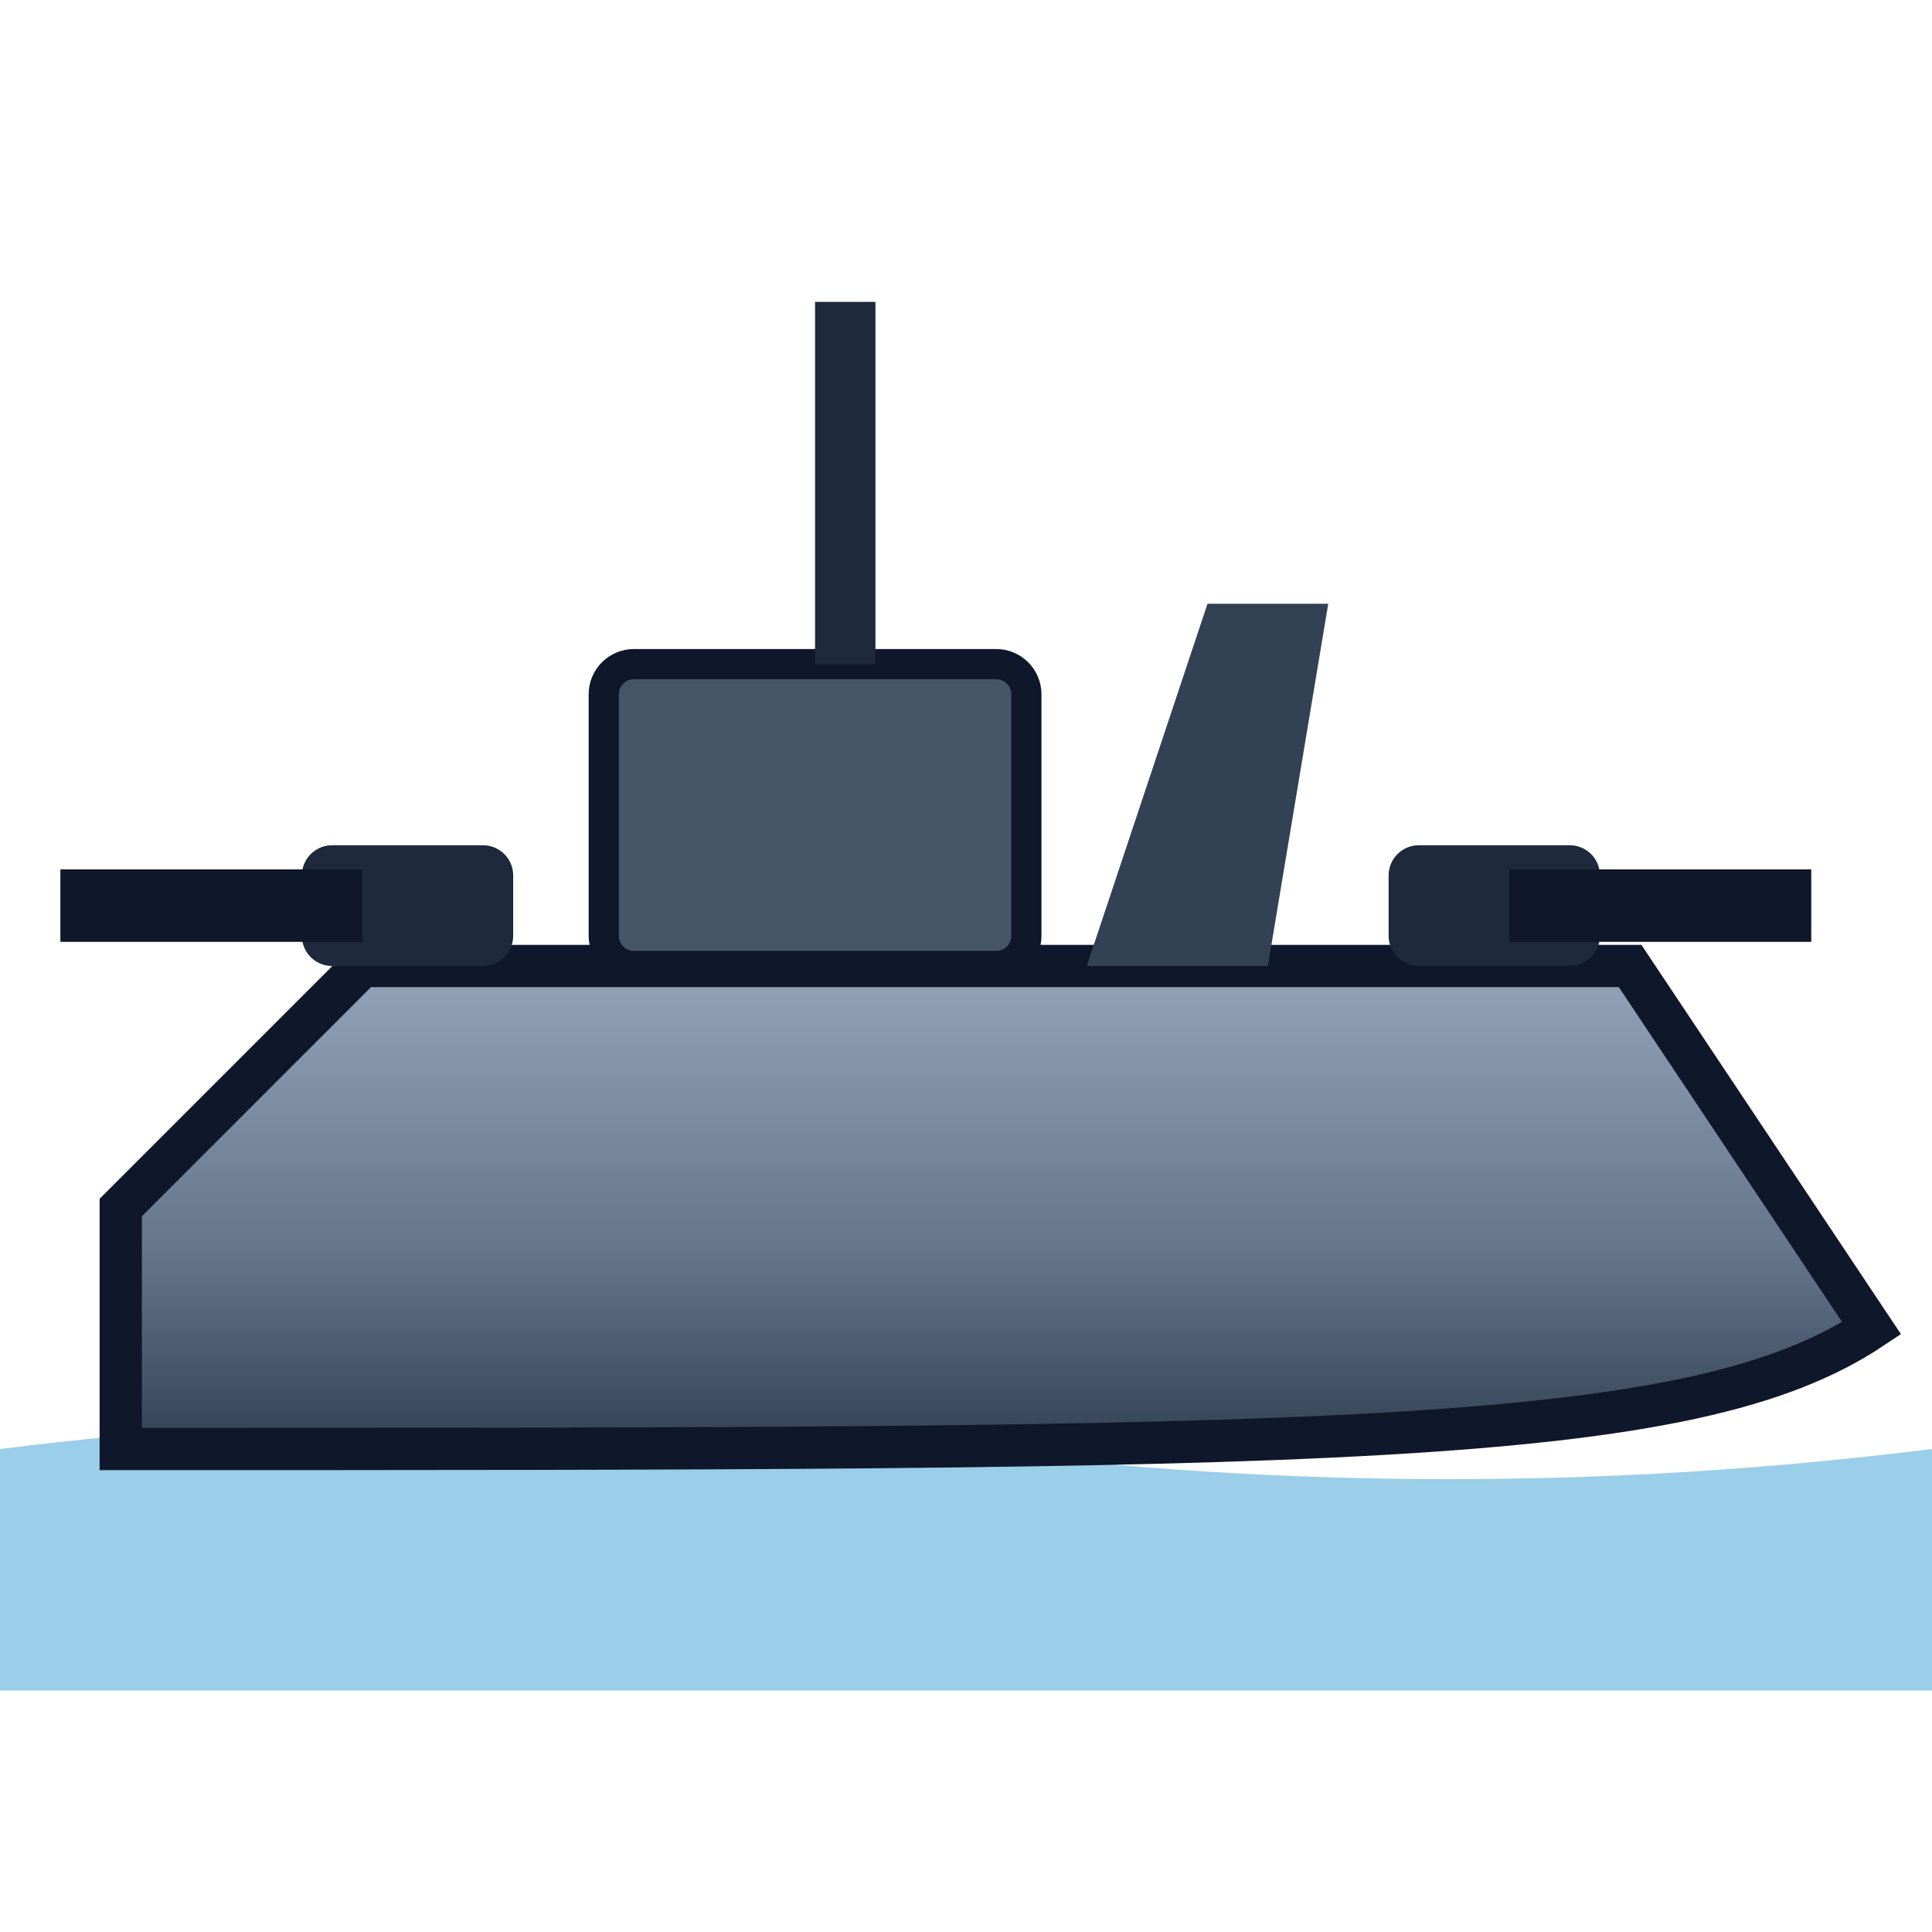
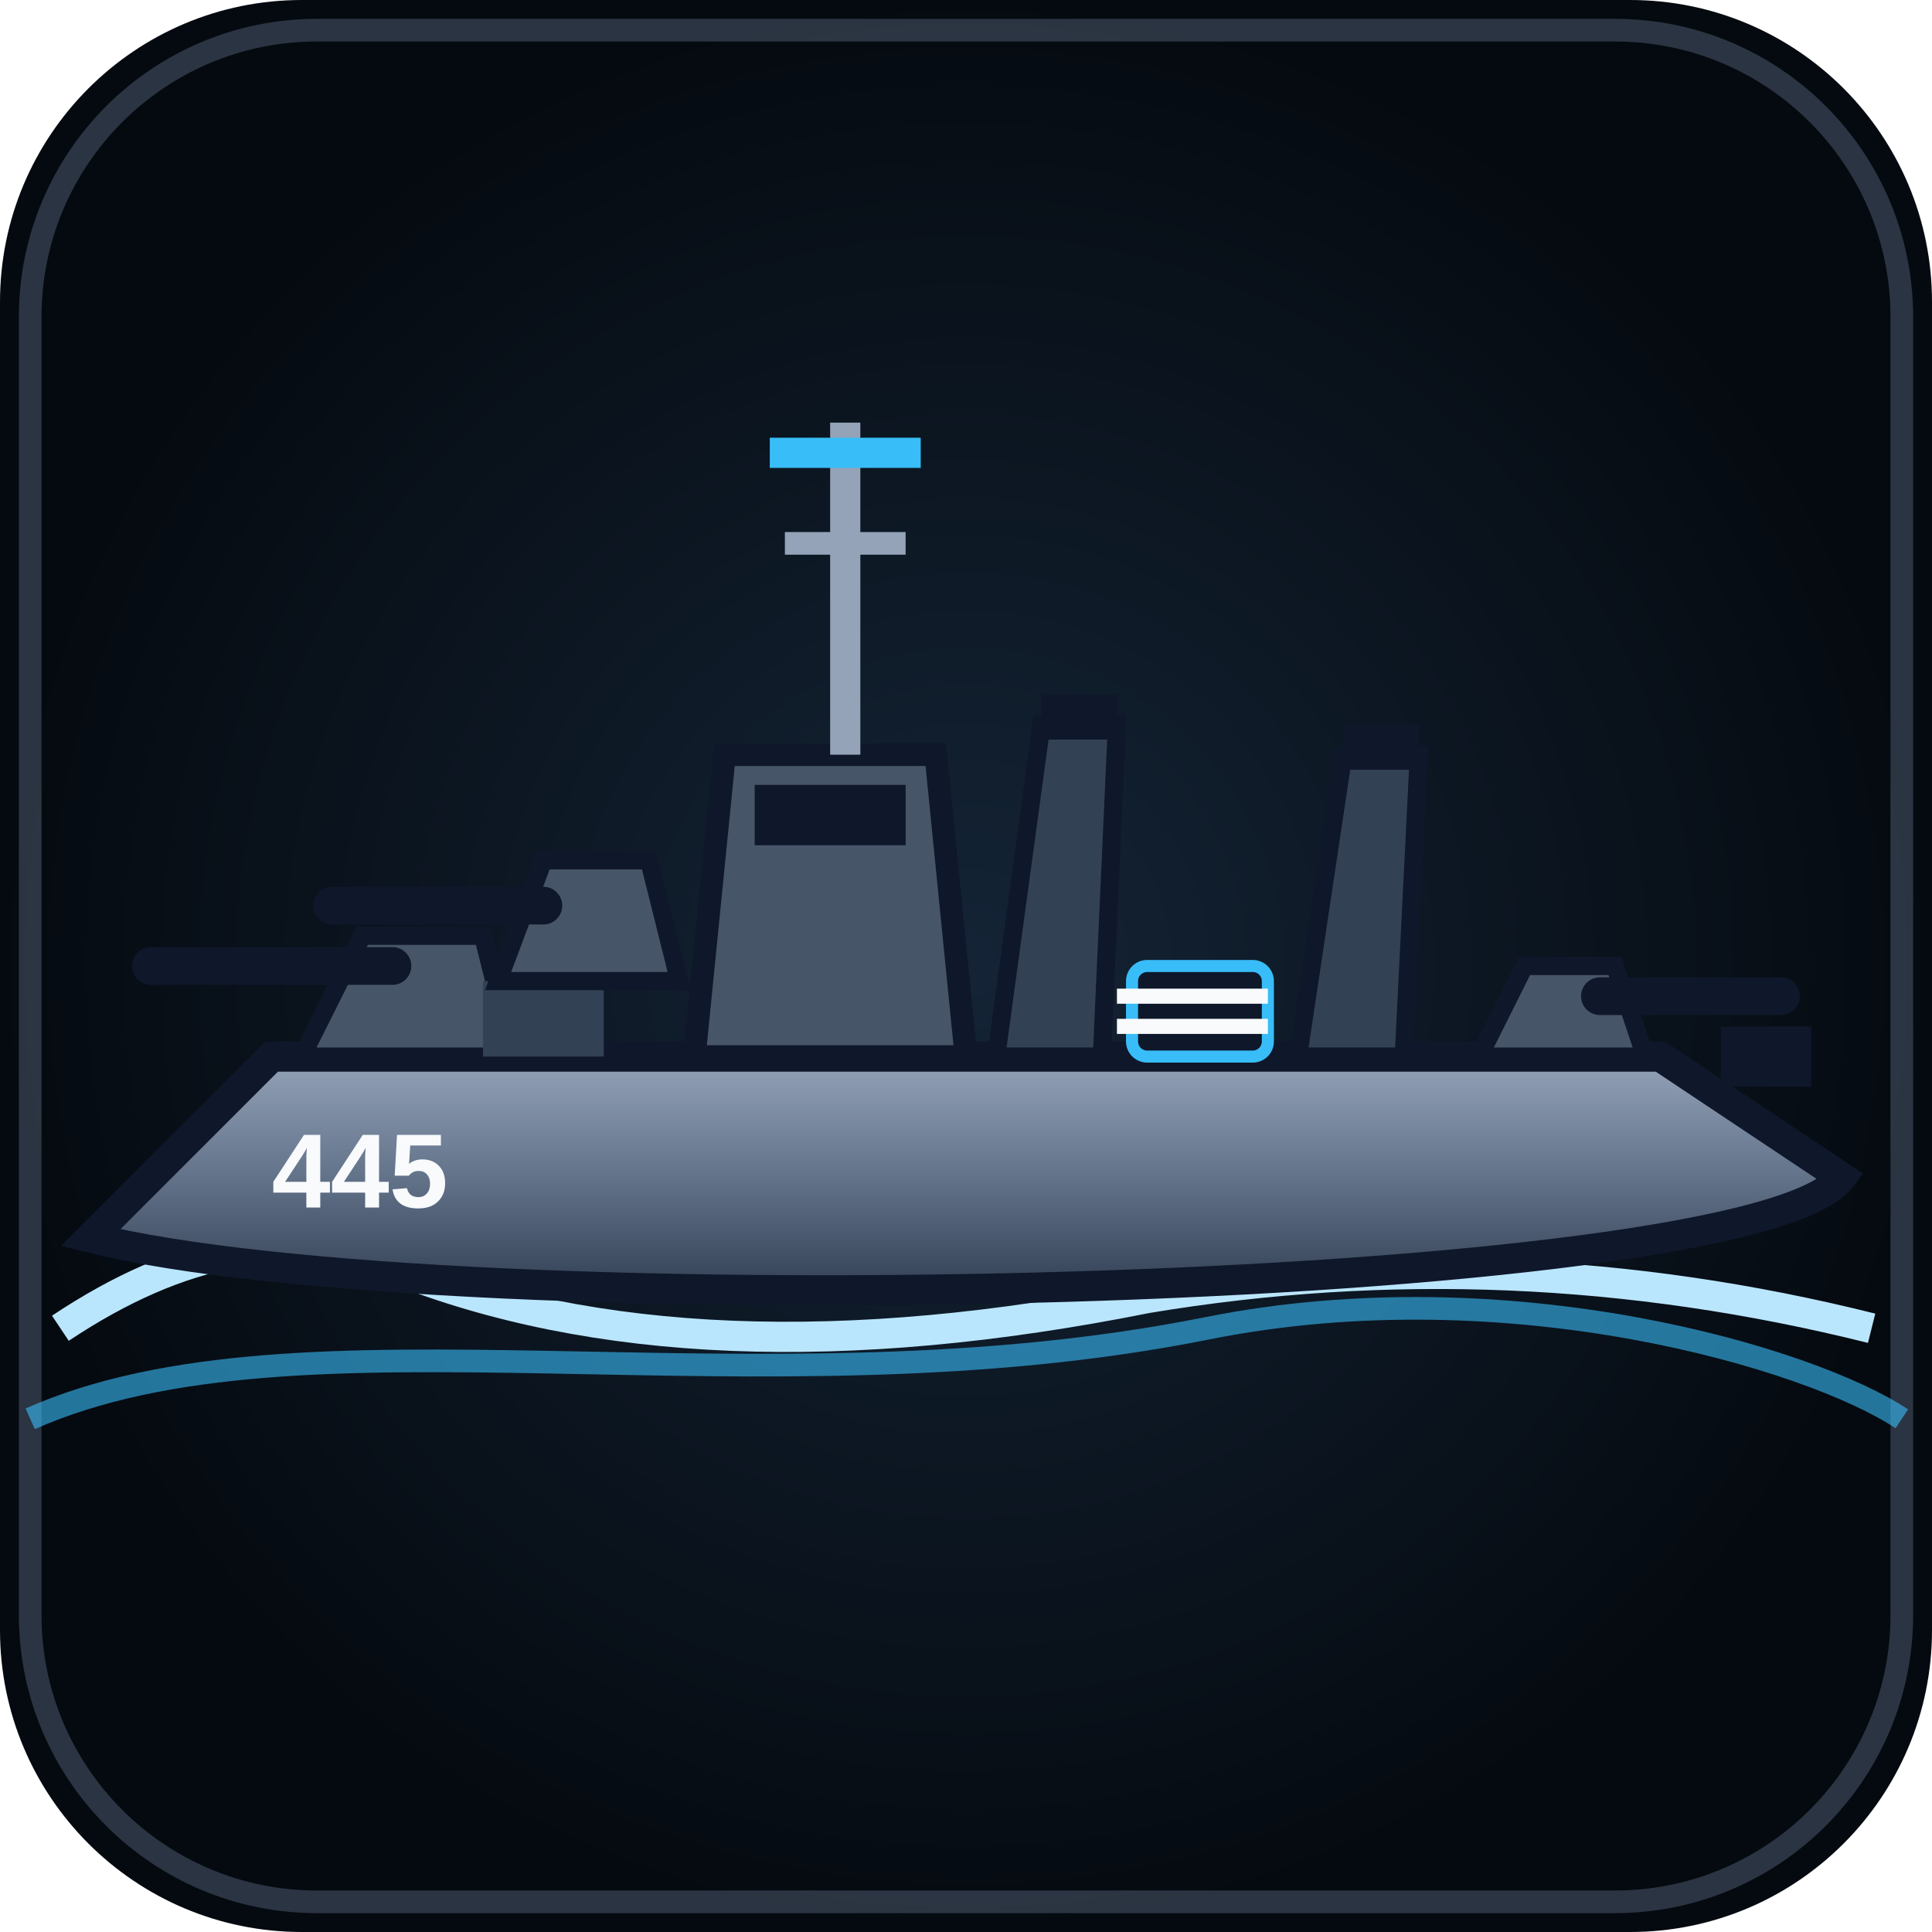
- <svg xmlns="http://www.w3.org/2000/svg" viewBox="0 0 32 32" width="32" height="32">
+ <svg xmlns="http://www.w3.org/2000/svg" viewBox="0 0 128 128" width="128" height="128">
  <defs>
-     <linearGradient id="shipSteel" x1="0%" y1="0%" x2="0%" y2="100%">
+     <radialGradient id="destBg" cx="50%" cy="50%" r="50%">
+       <stop offset="0%" stop-color="#142436" />
+       <stop offset="100%" stop-color="#050a10" />
+     </radialGradient>
+     <linearGradient id="fletcherSteel" x1="0" y1="0" x2="0" y2="1">
      <stop offset="0%" stop-color="#94a3b8" />
-       <stop offset="60%" stop-color="#64748b" />
+       <stop offset="50%" stop-color="#64748b" />
      <stop offset="100%" stop-color="#334155" />
    </linearGradient>
  </defs>
-   <path d="M0 24 Q8 23 16 24 Q24 25 32 24 L32 28 L0 28 Z" fill="#0284c7" opacity="0.4" />
-   <path d="M2 20 L6 16 L27 16 L31 22 C28 24 22 24 2 24 Z" fill="url(#shipSteel)" stroke="#0f172a" stroke-width="0.7" />
-   <rect x="10" y="11" width="7" height="5" rx="0.5" fill="#475569" stroke="#0f172a" stroke-width="0.5" />
-   <line x1="14" y1="11" x2="14" y2="5" stroke="#1e293b" stroke-width="1" />
-   <polygon points="18,16 20,10 22,10 21,16" fill="#334155" />
-   <rect x="5" y="14" width="3.5" height="2" rx="0.5" fill="#1e293b" />
-   <line x1="1" y1="15" x2="6" y2="15" stroke="#0f172a" stroke-width="1.2" />
-   <rect x="23" y="14" width="3.5" height="2" rx="0.5" fill="#1e293b" />
-   <line x1="25" y1="15" x2="30" y2="15" stroke="#0f172a" stroke-width="1.2" />
+   <rect width="128" height="128" rx="20" fill="url(#destBg)" />
+   <rect x="2" y="2" width="124" height="124" rx="19" fill="none" stroke="#64748b" stroke-width="1.5" opacity="0.4" />
+   <path d="M4 88 Q16 80 26 84 Q46 92 76 86 Q100 82 124 88" fill="none" stroke="#bae6fd" stroke-width="2" />
+   <path d="M2 94 C20 86 50 94 80 88 C100 84 120 90 126 94" fill="none" stroke="#38bdf8" stroke-width="1.5" opacity="0.6" />
+   <path d="M6 82 L18 70 L110 70 L122 78 C116 86 30 88 6 82 Z" fill="url(#fletcherSteel)" stroke="#0f172a" stroke-width="2" />
+   <text x="18" y="80" font-family="Arial, sans-serif" font-weight="bold" font-size="7" fill="#f8fafc">445</text>
+   <path d="M20 70 L24 62 L32 62 L34 70 Z" fill="#475569" stroke="#0f172a" stroke-width="1.2" />
+   <line x1="10" y1="64" x2="26" y2="64" stroke="#0f172a" stroke-width="2.5" stroke-linecap="round" />
+   <rect x="32" y="65" width="8" height="5" fill="#334155" />
+   <path d="M33 65 L36 57 L43 57 L45 65 Z" fill="#475569" stroke="#0f172a" stroke-width="1.2" />
+   <line x1="22" y1="60" x2="36" y2="60" stroke="#0f172a" stroke-width="2.5" stroke-linecap="round" />
+   <polygon points="46,70 48,50 62,50 64,70" fill="#475569" stroke="#0f172a" stroke-width="1.5" />
+   <rect x="50" y="52" width="10" height="4" fill="#0f172a" />
+   <line x1="56" y1="50" x2="56" y2="28" stroke="#94a3b8" stroke-width="2" />
+   <line x1="52" y1="36" x2="60" y2="36" stroke="#94a3b8" stroke-width="1.5" />
+   <line x1="51" y1="30" x2="61" y2="30" stroke="#38bdf8" stroke-width="2" />
+   <polygon points="66,70 69,48 74,48 73,70" fill="#334155" stroke="#0f172a" stroke-width="1.2" />
+   <rect x="69" y="46" width="5" height="3" fill="#0f172a" />
+   <polygon points="86,70 89,50 94,50 93,70" fill="#334155" stroke="#0f172a" stroke-width="1.2" />
+   <rect x="89" y="48" width="5" height="3" fill="#0f172a" />
+   <rect x="75" y="64" width="9" height="6" rx="1" fill="#0f172a" stroke="#38bdf8" stroke-width="0.8" />
+   <line x1="74" y1="66" x2="84" y2="66" stroke="#f8fafc" stroke-width="1" />
+   <line x1="74" y1="68" x2="84" y2="68" stroke="#f8fafc" stroke-width="1" />
+   <path d="M98 70 L101 64 L107 64 L109 70 Z" fill="#475569" stroke="#0f172a" stroke-width="1.2" />
+   <line x1="106" y1="66" x2="118" y2="66" stroke="#0f172a" stroke-width="2.5" stroke-linecap="round" />
+   <rect x="114" y="68" width="6" height="4" fill="#0f172a" />
</svg>
